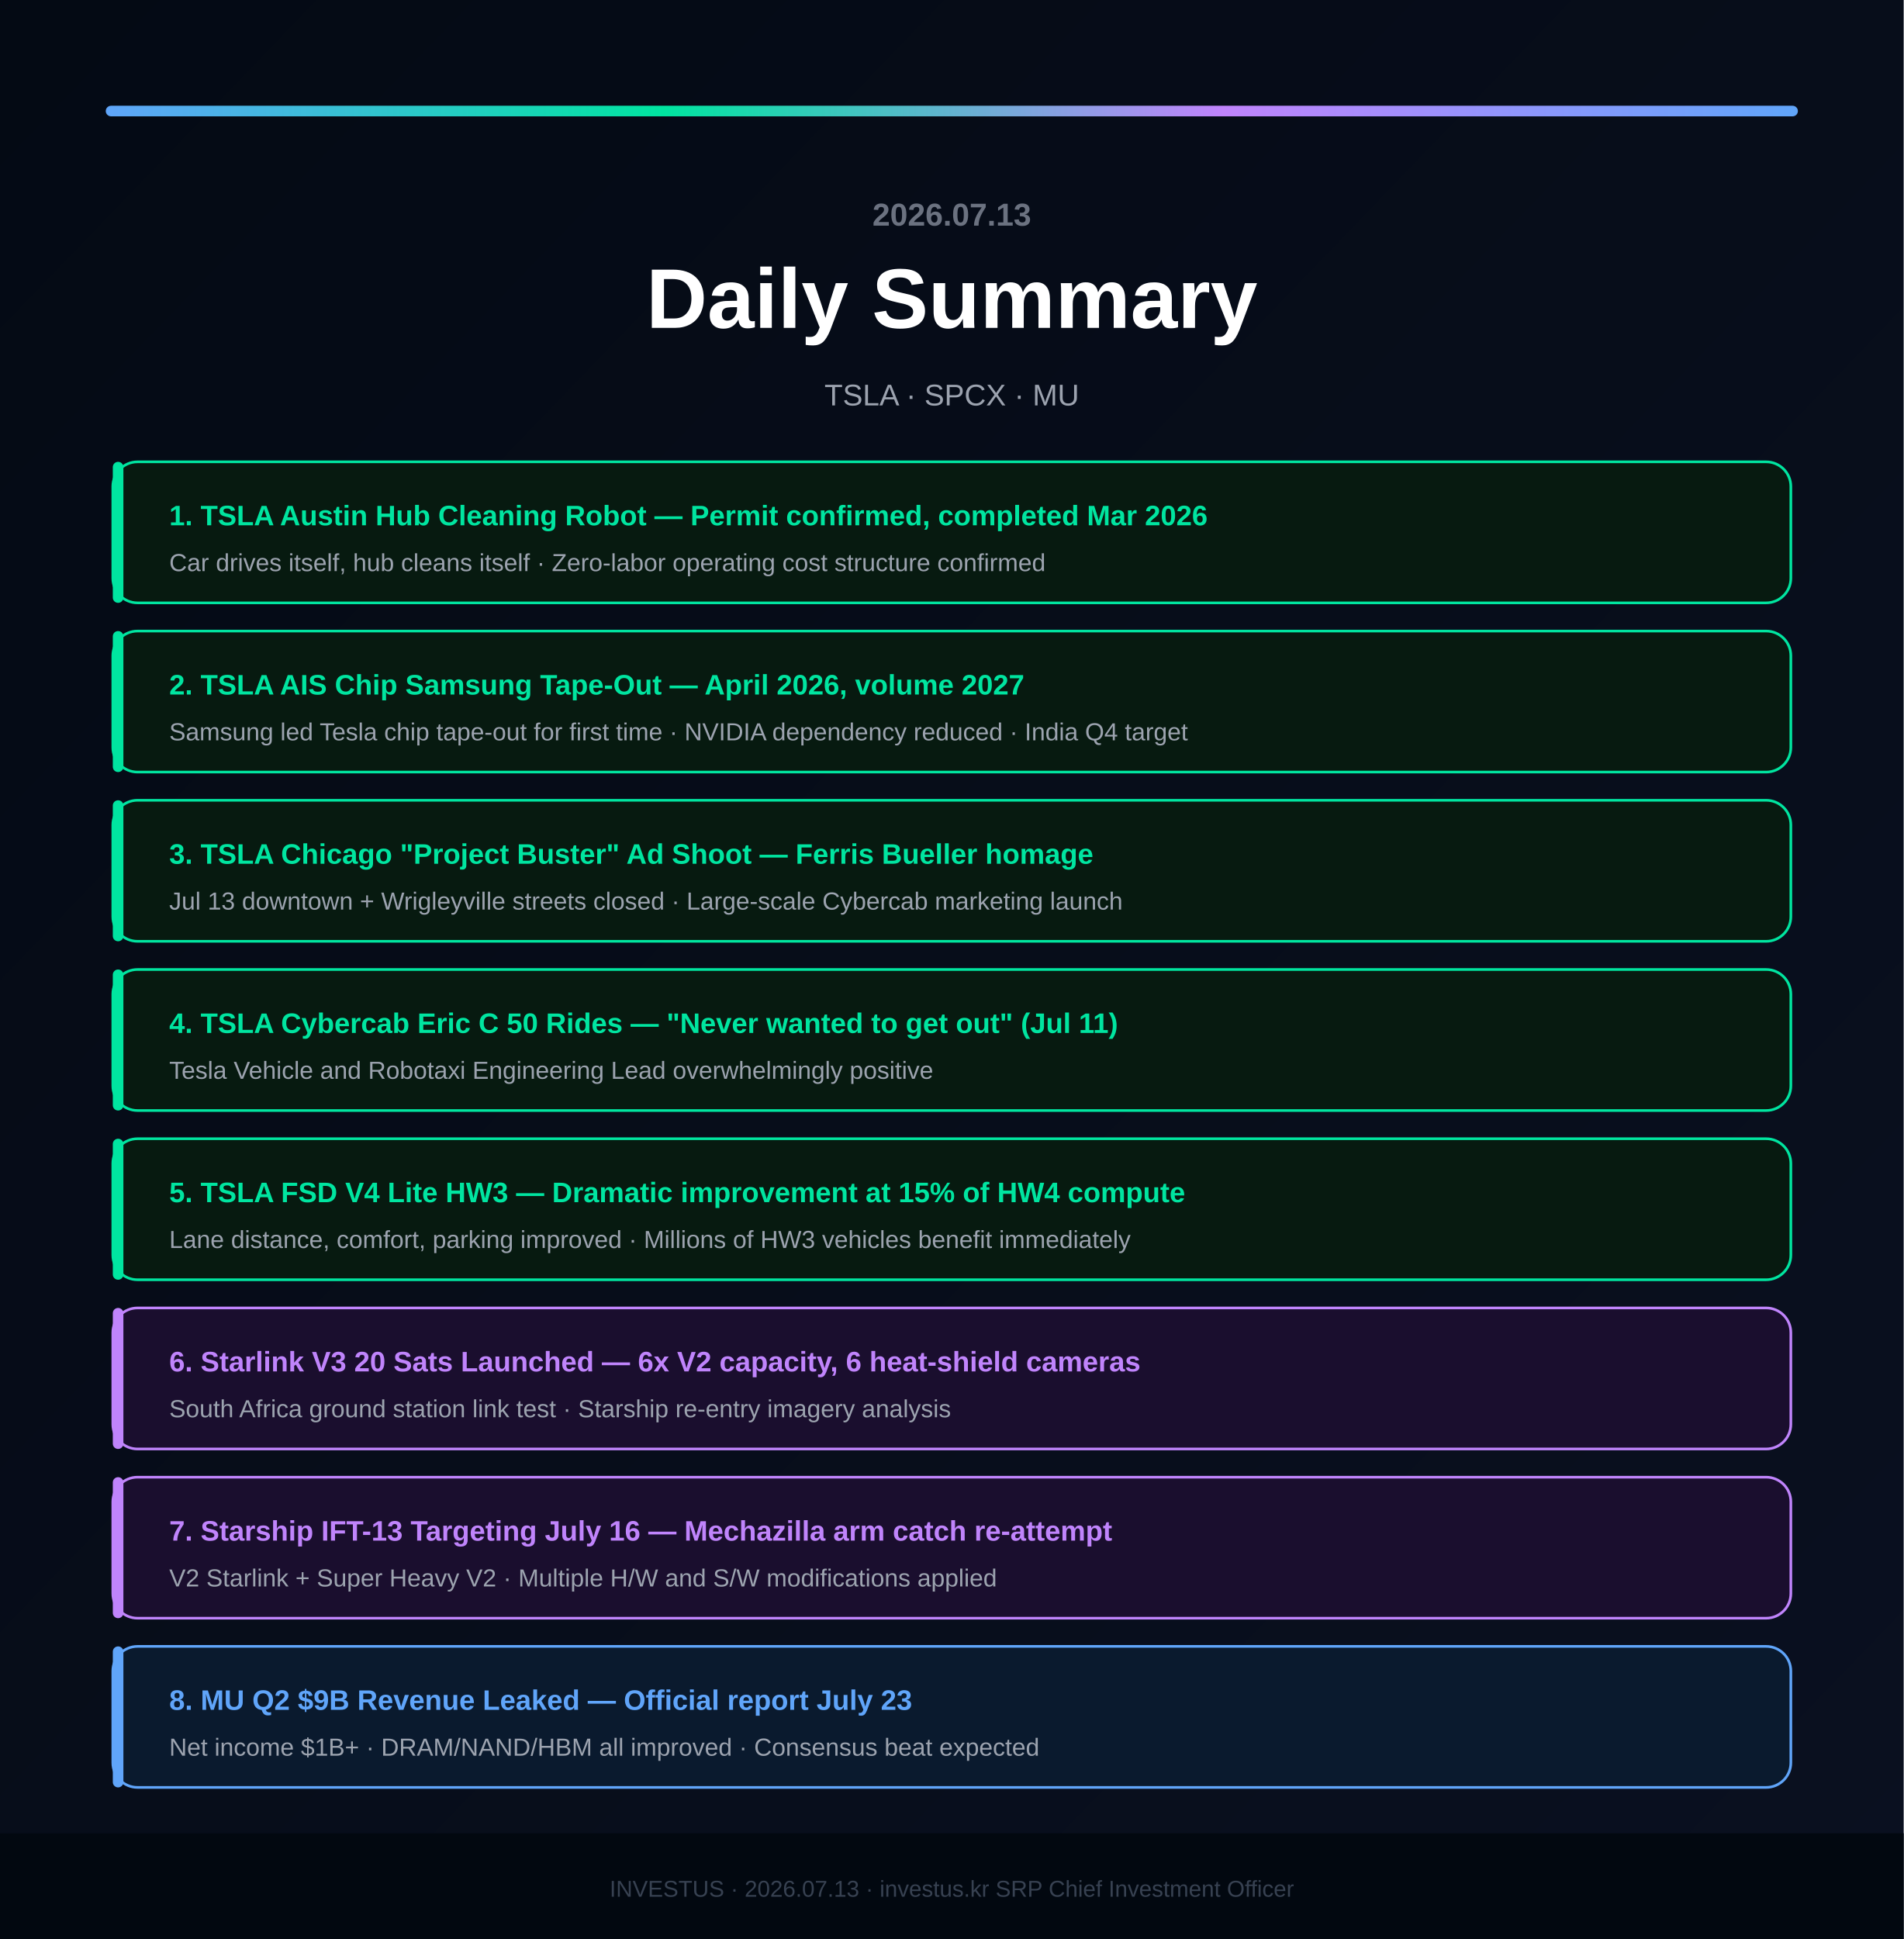
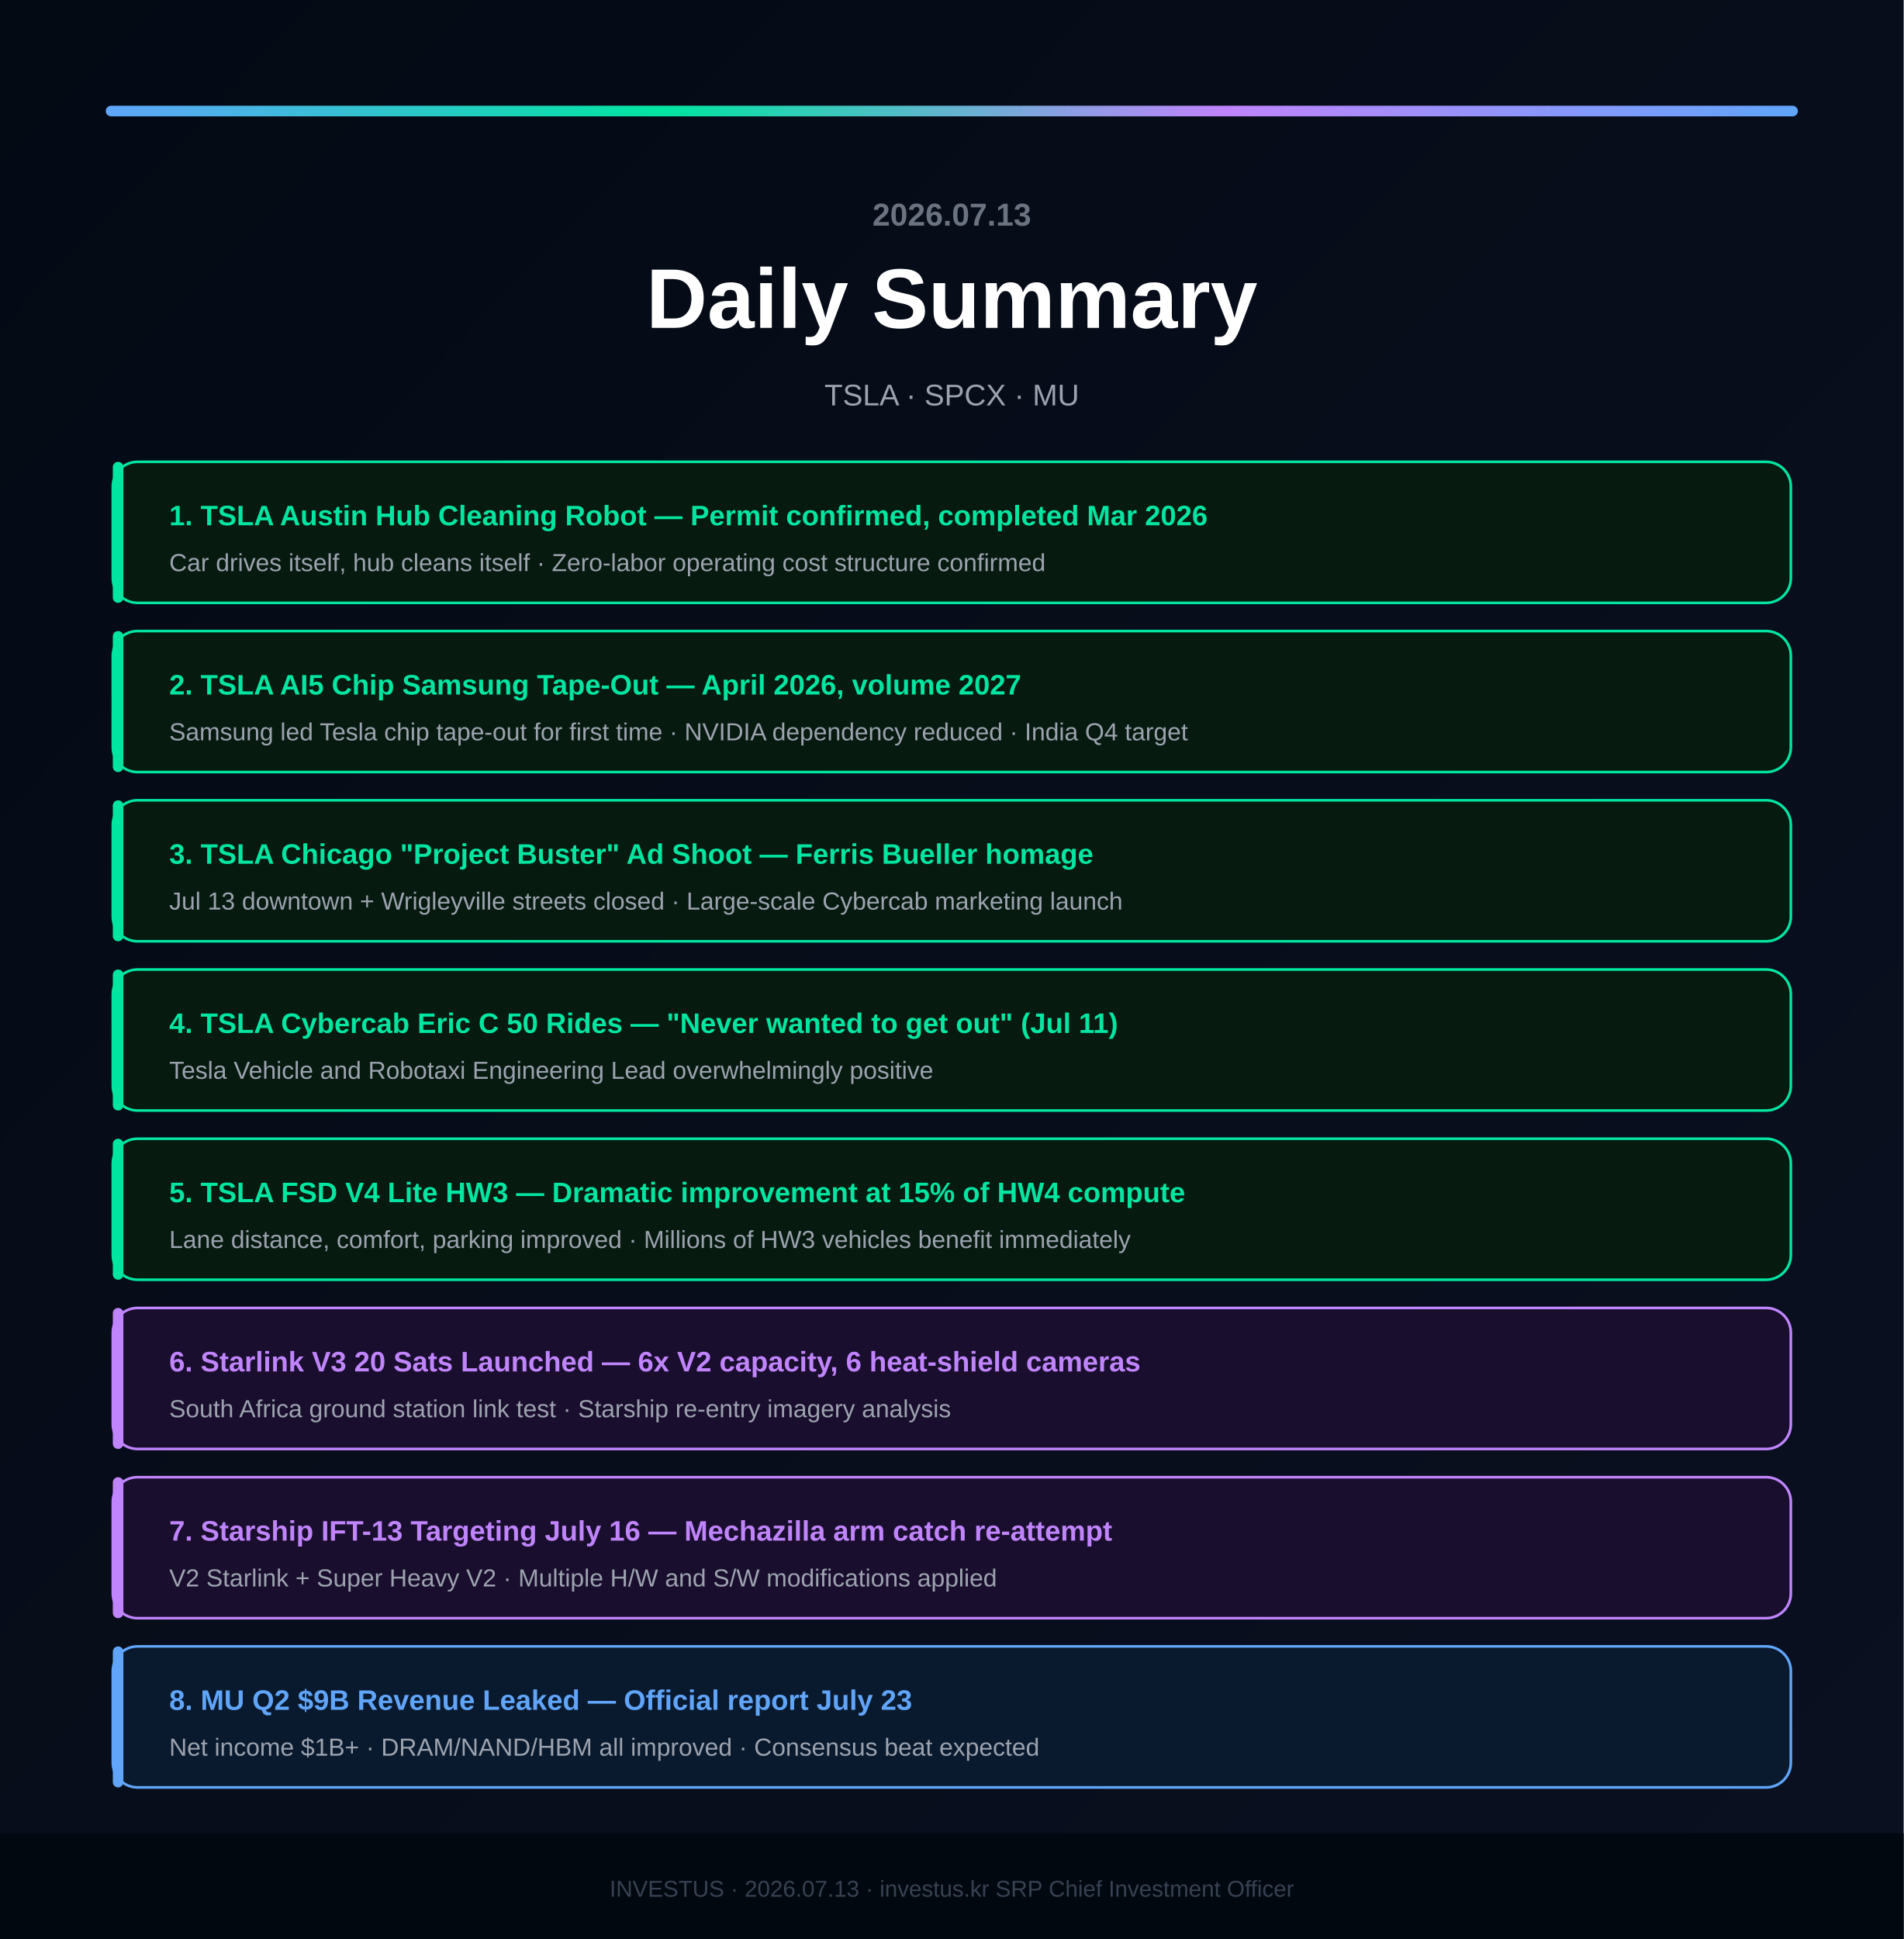
<svg xmlns="http://www.w3.org/2000/svg" viewBox="0 0 1080 1100" width="1080" height="1100">
  <defs>
    <linearGradient id="bg" x1="0%" y1="0%" x2="100%" y2="100%">
      <stop offset="0%" style="stop-color:#040a14" />
      <stop offset="100%" style="stop-color:#0a1020" />
    </linearGradient>
    <linearGradient id="topBar" x1="0%" y1="0%" x2="100%" y2="0%">
      <stop offset="0%" style="stop-color:#60a5fa" />
      <stop offset="33%" style="stop-color:#00e5a0" />
      <stop offset="66%" style="stop-color:#c084fc" />
      <stop offset="100%" style="stop-color:#60a5fa" />
    </linearGradient>
  </defs>
  <rect width="1080" height="1100" fill="url(#bg)" />
  <rect x="60" y="60" width="960" height="6" fill="url(#topBar)" rx="3" />
  <text x="540" y="128" font-family="Arial Black, Arial" font-weight="900" font-size="18" fill="#6b7280" text-anchor="middle">2026.07.13</text>
  <text x="540" y="186" font-family="Arial Black, Arial" font-weight="900" font-size="48" fill="#ffffff" text-anchor="middle">Daily Summary</text>
  <text x="540" y="230" font-family="Arial, sans-serif" font-size="17" fill="#9ca3af" text-anchor="middle">TSLA · SPCX · MU</text>
  <rect x="64" y="262" width="952" height="80" rx="14" fill="#071a10" stroke="#00e5a0" stroke-width="1.5" />
  <rect x="64" y="262" width="6" height="80" rx="3" fill="#00e5a0" />
  <text x="96" y="298" font-family="Arial Black, Arial" font-weight="900" font-size="16" fill="#00e5a0">1. TSLA Austin Hub Cleaning Robot — Permit confirmed, completed Mar 2026</text>
  <text x="96" y="324" font-family="Arial, sans-serif" font-size="14" fill="#9ca3af">Car drives itself, hub cleans itself · Zero-labor operating cost structure confirmed</text>
  <rect x="64" y="358" width="952" height="80" rx="14" fill="#071a10" stroke="#00e5a0" stroke-width="1.5" />
  <rect x="64" y="358" width="6" height="80" rx="3" fill="#00e5a0" />
-   <text x="96" y="394" font-family="Arial Black, Arial" font-weight="900" font-size="16" fill="#00e5a0">2. TSLA AIS Chip Samsung Tape-Out — April 2026, volume 2027</text>
+   <text x="96" y="394" font-family="Arial Black, Arial" font-weight="900" font-size="16" fill="#00e5a0">2. TSLA AI5 Chip Samsung Tape-Out — April 2026, volume 2027</text>
  <text x="96" y="420" font-family="Arial, sans-serif" font-size="14" fill="#9ca3af">Samsung led Tesla chip tape-out for first time · NVIDIA dependency reduced · India Q4 target</text>
  <rect x="64" y="454" width="952" height="80" rx="14" fill="#071a10" stroke="#00e5a0" stroke-width="1.5" />
  <rect x="64" y="454" width="6" height="80" rx="3" fill="#00e5a0" />
  <text x="96" y="490" font-family="Arial Black, Arial" font-weight="900" font-size="16" fill="#00e5a0">3. TSLA Chicago "Project Buster" Ad Shoot — Ferris Bueller homage</text>
  <text x="96" y="516" font-family="Arial, sans-serif" font-size="14" fill="#9ca3af">Jul 13 downtown + Wrigleyville streets closed · Large-scale Cybercab marketing launch</text>
  <rect x="64" y="550" width="952" height="80" rx="14" fill="#071a10" stroke="#00e5a0" stroke-width="1.5" />
  <rect x="64" y="550" width="6" height="80" rx="3" fill="#00e5a0" />
  <text x="96" y="586" font-family="Arial Black, Arial" font-weight="900" font-size="16" fill="#00e5a0">4. TSLA Cybercab Eric C 50 Rides — "Never wanted to get out" (Jul 11)</text>
  <text x="96" y="612" font-family="Arial, sans-serif" font-size="14" fill="#9ca3af">Tesla Vehicle and Robotaxi Engineering Lead overwhelmingly positive</text>
  <rect x="64" y="646" width="952" height="80" rx="14" fill="#071a10" stroke="#00e5a0" stroke-width="1.5" />
  <rect x="64" y="646" width="6" height="80" rx="3" fill="#00e5a0" />
  <text x="96" y="682" font-family="Arial Black, Arial" font-weight="900" font-size="16" fill="#00e5a0">5. TSLA FSD V4 Lite HW3 — Dramatic improvement at 15% of HW4 compute</text>
  <text x="96" y="708" font-family="Arial, sans-serif" font-size="14" fill="#9ca3af">Lane distance, comfort, parking improved · Millions of HW3 vehicles benefit immediately</text>
  <rect x="64" y="742" width="952" height="80" rx="14" fill="#1a0e2e" stroke="#c084fc" stroke-width="1.5" />
  <rect x="64" y="742" width="6" height="80" rx="3" fill="#c084fc" />
  <text x="96" y="778" font-family="Arial Black, Arial" font-weight="900" font-size="16" fill="#c084fc">6. Starlink V3 20 Sats Launched — 6x V2 capacity, 6 heat-shield cameras</text>
  <text x="96" y="804" font-family="Arial, sans-serif" font-size="14" fill="#9ca3af">South Africa ground station link test · Starship re-entry imagery analysis</text>
  <rect x="64" y="838" width="952" height="80" rx="14" fill="#1a0e2e" stroke="#c084fc" stroke-width="1.5" />
  <rect x="64" y="838" width="6" height="80" rx="3" fill="#c084fc" />
  <text x="96" y="874" font-family="Arial Black, Arial" font-weight="900" font-size="16" fill="#c084fc">7. Starship IFT-13 Targeting July 16 — Mechazilla arm catch re-attempt</text>
  <text x="96" y="900" font-family="Arial, sans-serif" font-size="14" fill="#9ca3af">V2 Starlink + Super Heavy V2 · Multiple H/W and S/W modifications applied</text>
  <rect x="64" y="934" width="952" height="80" rx="14" fill="#0a1a2e" stroke="#60a5fa" stroke-width="1.5" />
  <rect x="64" y="934" width="6" height="80" rx="3" fill="#60a5fa" />
  <text x="96" y="970" font-family="Arial Black, Arial" font-weight="900" font-size="16" fill="#60a5fa">8. MU Q2 $9B Revenue Leaked — Official report July 23</text>
  <text x="96" y="996" font-family="Arial, sans-serif" font-size="14" fill="#9ca3af">Net income $1B+ · DRAM/NAND/HBM all improved · Consensus beat expected</text>
  <rect x="0" y="1040" width="1080" height="60" fill="#020810" />
  <text x="540" y="1076" font-family="Arial, sans-serif" font-size="13" fill="#374151" text-anchor="middle">INVESTUS · 2026.07.13 · investus.kr SRP Chief Investment Officer</text>
</svg>
